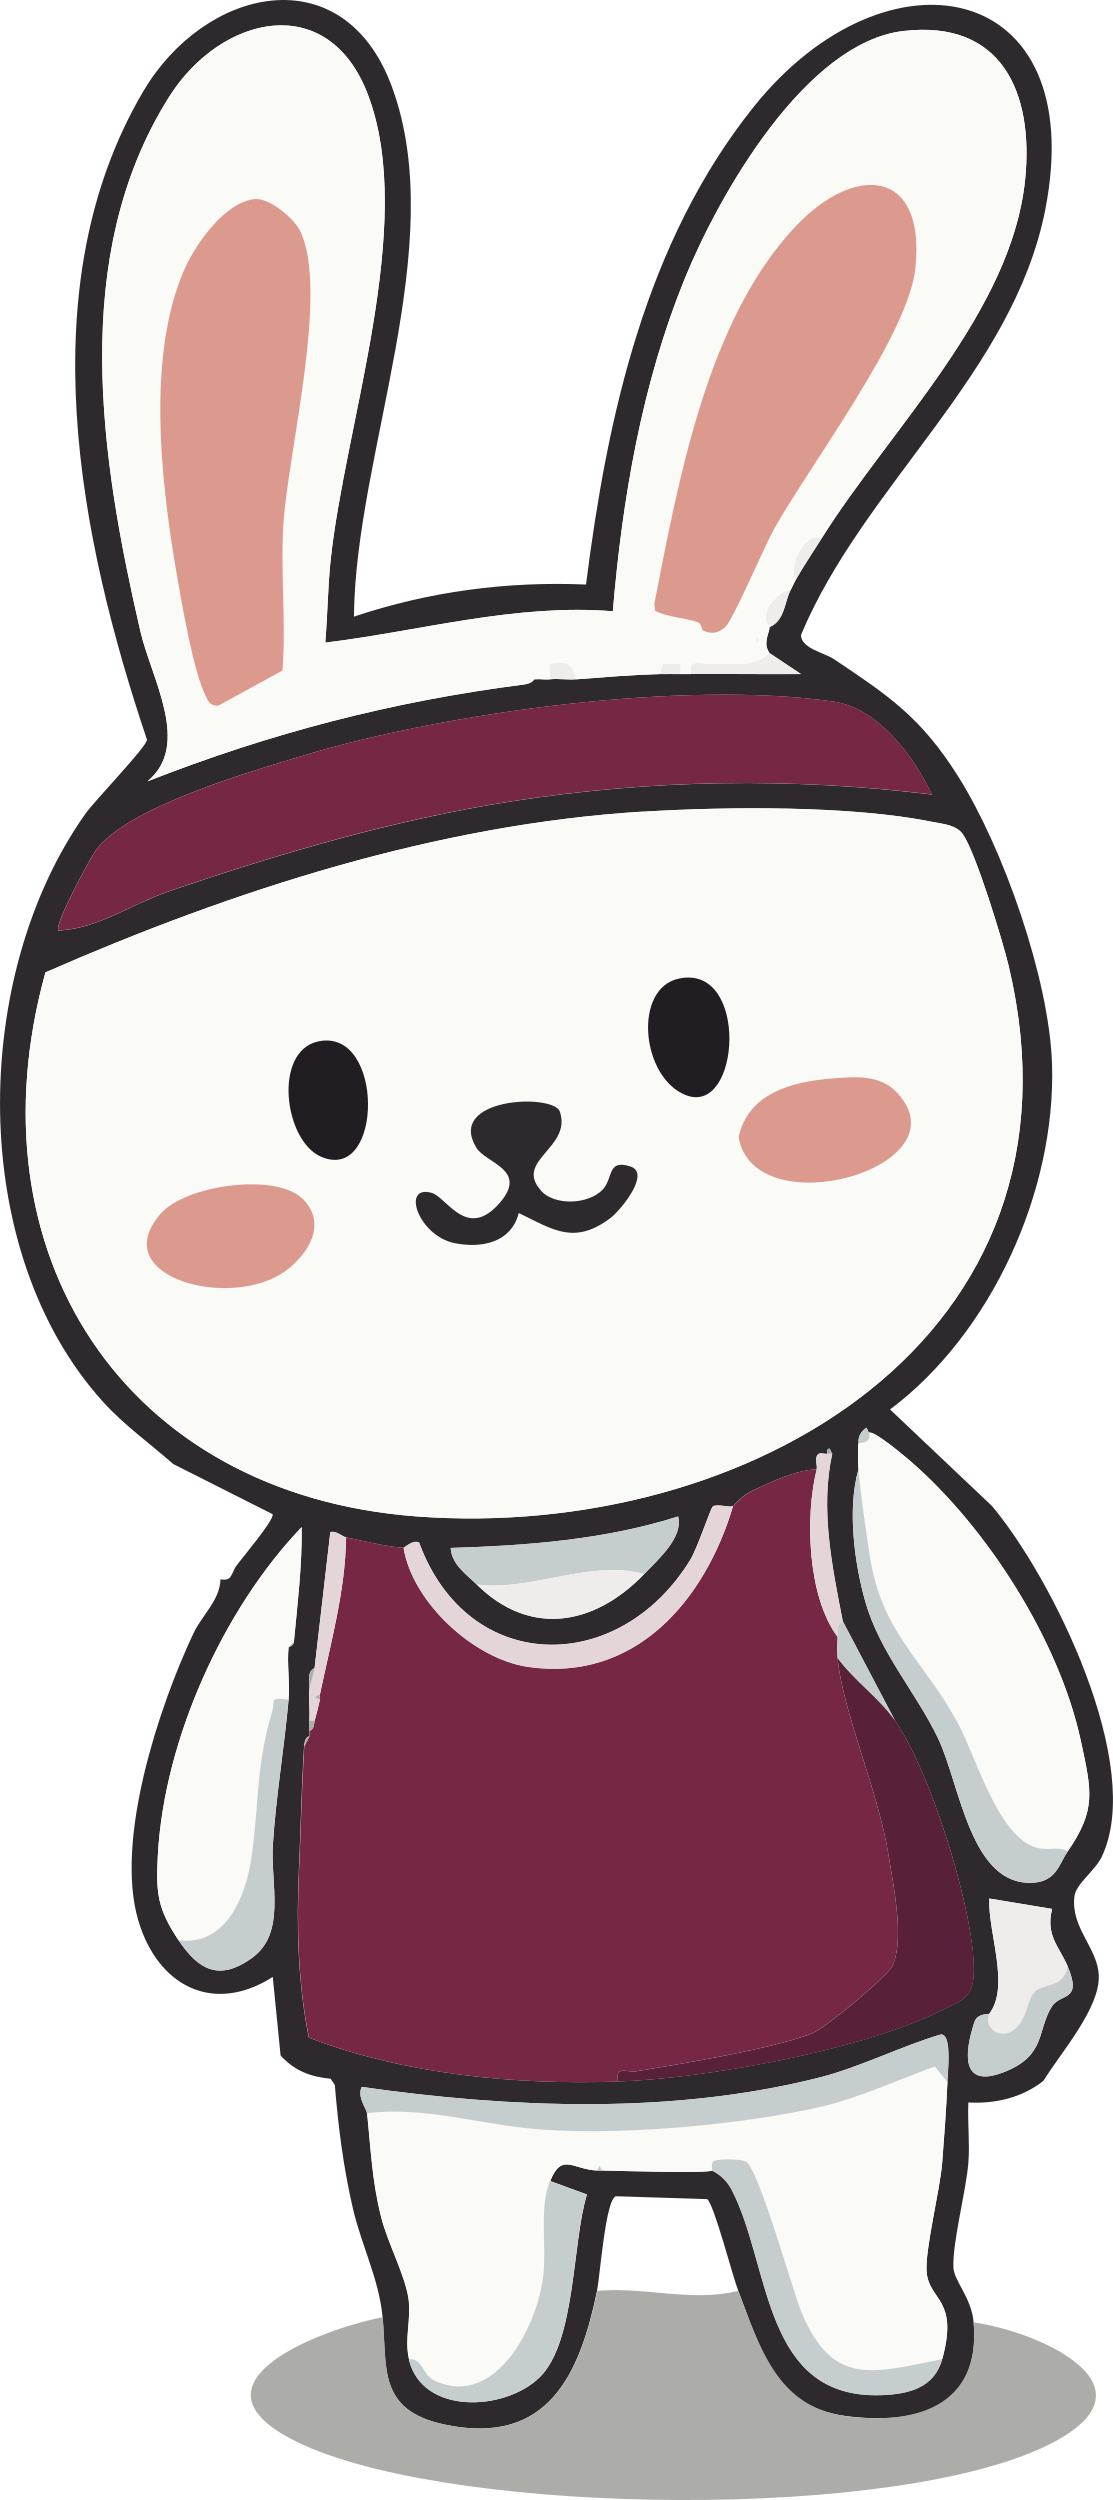
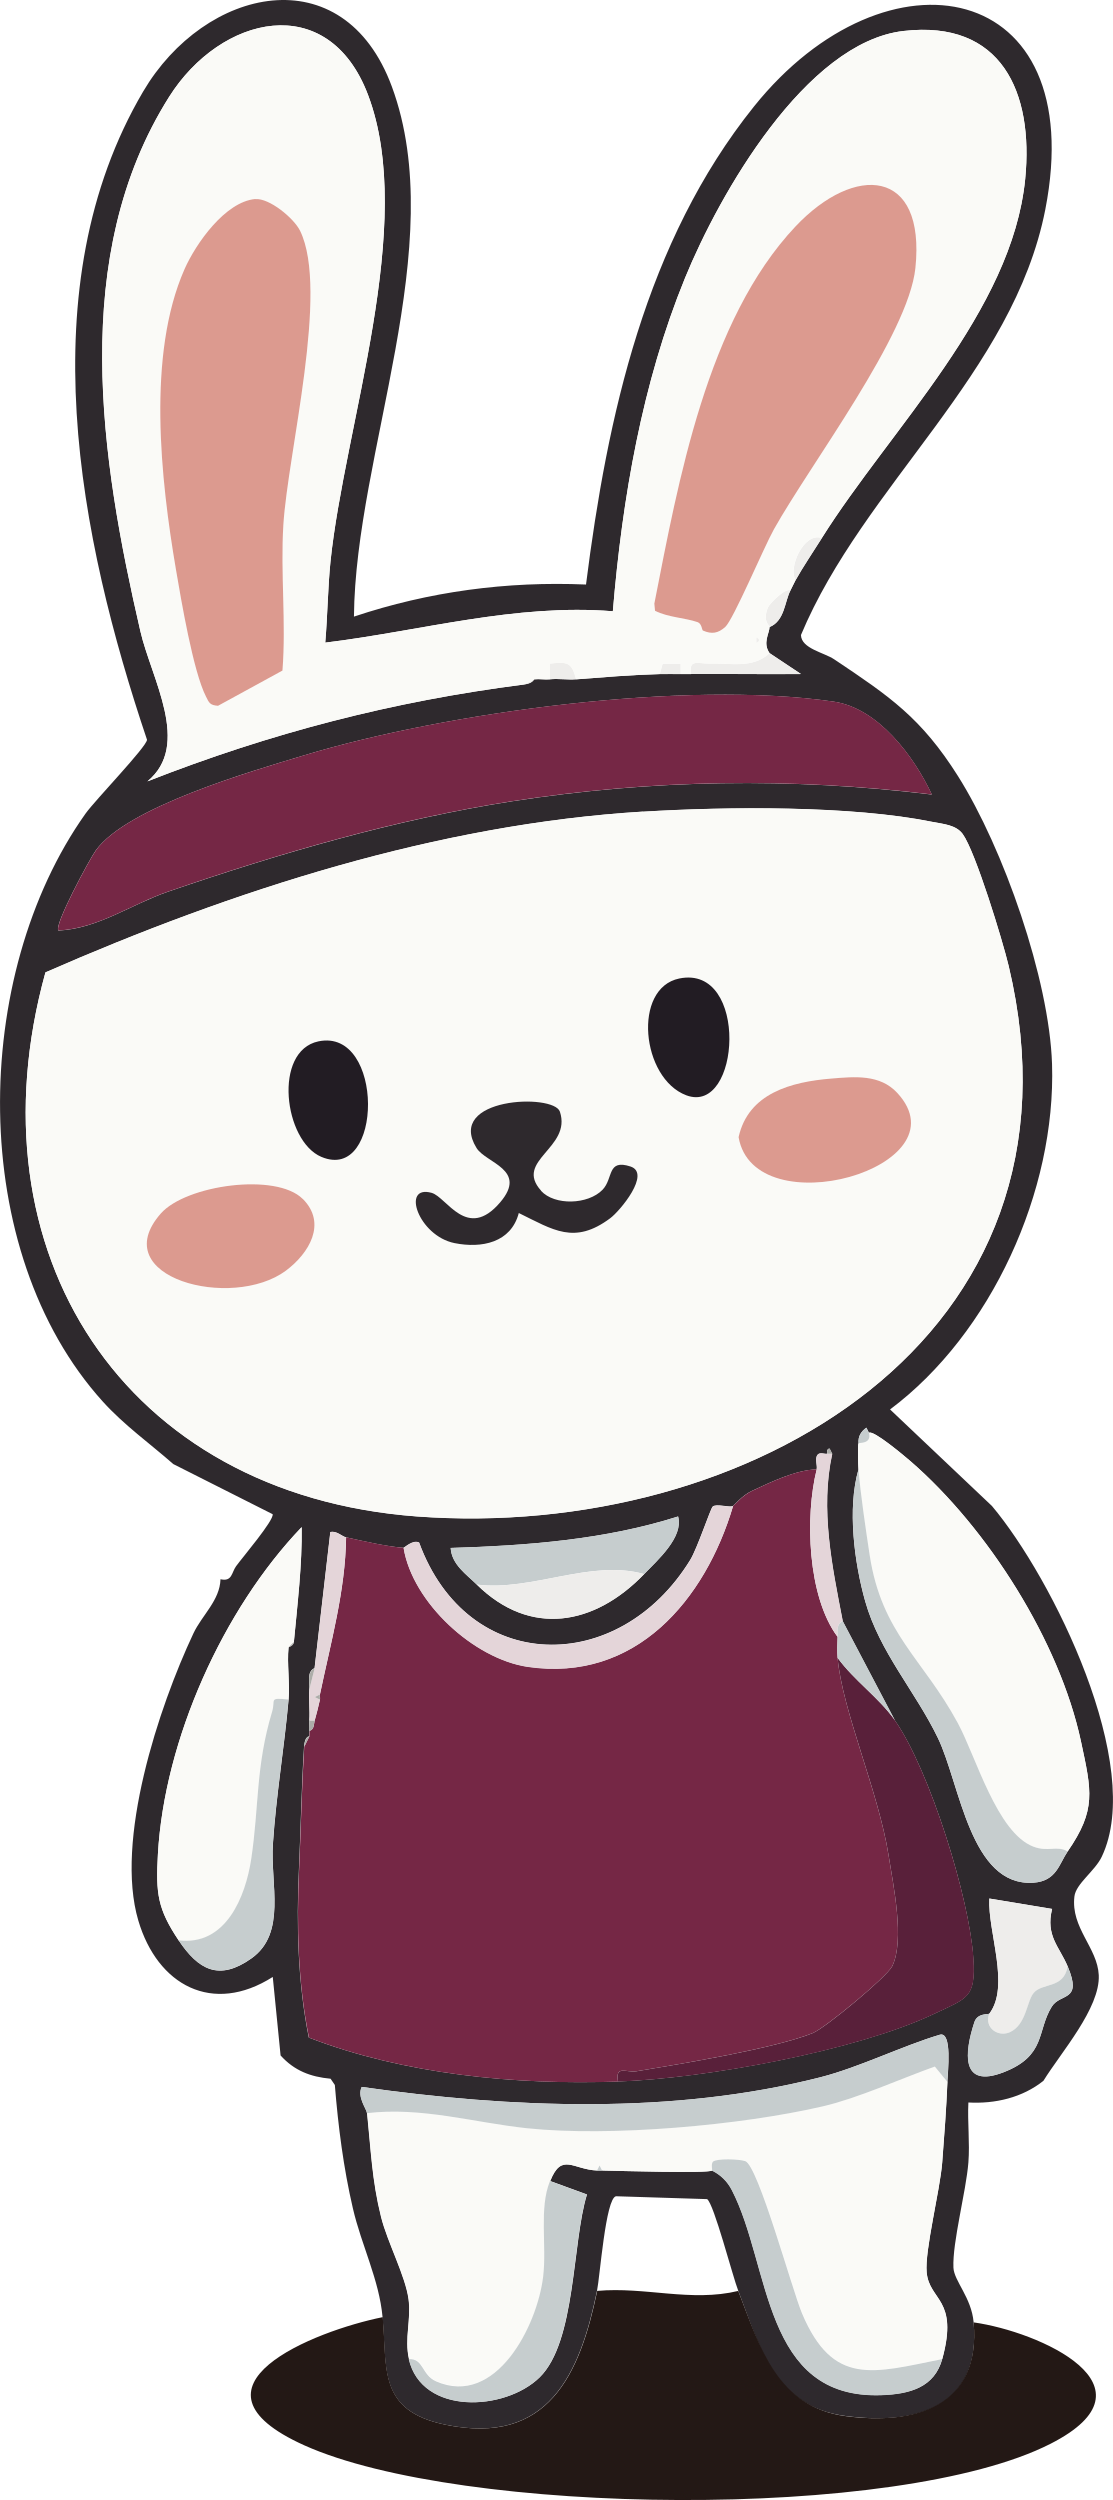
- <svg xmlns="http://www.w3.org/2000/svg" id="_레이어_1" data-name=" 레이어 1" viewBox="0 0 112.41 252.51">
+ <svg xmlns="http://www.w3.org/2000/svg" id="_레이어_1" version="1.1" viewBox="0 0 112.41 252.51">
  <defs>
    <style>
-       .cls-1 {
+       .st0 {
        fill: #acaca8;
      }

-       .cls-2 {
+       .st1 {
        fill: #dc9a8f;
      }

-       .cls-3 {
+       .st2 {
        fill: #2e292d;
      }

-       .cls-4 {
+       .st3 {
        fill: #59203a;
      }

-       .cls-5 {
+       .st4 {
+         fill: #231815;
+       }
+ 
+       .st5 {
        fill: #752745;
      }

-       .cls-6 {
+       .st6 {
        fill: #eeedeb;
      }

-       .cls-7 {
+       .st7 {
        fill: #221c23;
      }

-       .cls-8 {
+       .st8 {
        fill: #fafaf7;
      }

-       .cls-9 {
+       .st9 {
        fill: #e4d5d9;
      }

-       .cls-10 {
+       .st10 {
        fill: #c6cdce;
      }
    </style>
  </defs>
-   <path class="cls-3" d="M17.52,147.89c-2.39-2.1-4.99-3.95-7.14-6.33-13.74-15.21-13.33-43.05-1.75-59.37.98-1.38,6.18-6.75,6.22-7.47-6.86-20.38-11.96-45.78-.4-65.46,6.23-10.6,20.23-13.78,25.13-.51,5.9,16-3.69,37.05-3.83,53.53,7.6-2.54,15.44-3.58,23.44-3.24,2.15-17.01,6.02-34.64,16.97-48.29,13.41-16.71,33.97-12.86,29.42,10.41-3.24,16.53-18.37,27.88-24.68,42.98.03,1.37,2.34,1.77,3.35,2.45,5.63,3.76,8.8,5.92,12.51,11.8,4.59,7.27,9.22,20.5,9.5,29.08.41,12.81-6.13,27.23-16.36,34.89l10.29,9.75c6.13,7.29,15.48,26.24,11.09,35.43-.69,1.45-2.61,2.72-2.76,4.01-.38,3.18,2.33,5.16,2.46,7.95.15,3.33-3.84,7.83-5.59,10.67-2.13,1.7-4.87,2.34-7.58,2.19-.1,2.01.16,4.07,0,6.07-.24,2.98-1.62,8.04-1.51,10.61.06,1.35,1.82,3.02,2.04,5.52.76,8.51-5.62,10.43-12.9,9.47s-8.68-6.95-10.87-12.64c-.58-1.49-2.46-8.81-3.15-9.27l-9.2-.29c-1.05.18-1.63,8.18-1.92,9.56-1.73,8.37-4.92,15.69-15.35,13.51-6.83-1.43-5.85-5.71-6.31-10.86-.34-3.78-2.13-7.24-3-11-.95-4.09-1.48-8.26-1.82-12.45l-.43-.63c-2.03-.19-3.66-.81-5.05-2.35l-.79-7.93c-6.09,3.87-11.65.84-13.58-5.7-2.39-8.08,2.05-21.53,5.57-29.01.87-1.84,2.67-3.33,2.73-5.46,1.19.27,1.11-.67,1.57-1.31.66-.91,3.84-4.64,3.7-5.26l-10.03-5.06h.01ZM52.91,69.14c.93-.12,1-.52,1.06-.53.52-.06,1.07.05,1.58,0,.87-.09,1.77.07,2.64,0,2.91-.22,5.49-.45,8.45-.53.7-.02,1.41.01,2.11,0h1.06c3.69-.04,7.4.03,11.09,0l-3.17-2.11c-.72-1.02-.03-1.97,0-2.64,1.54-.62,1.52-2.61,2.11-3.7.19-.35.34-.72.53-1.06.66-1.2,1.85-2.97,2.64-4.23,6.89-10.98,19.22-22.87,20.54-36.27.86-8.76-2.39-16.08-12.29-14.94s-18.63,16.53-22.07,24.95c-4.34,10.6-6.34,22.26-7.29,33.66-9.87-.79-19.39,1.99-29.05,3.17.24-2.67.26-5.55.53-8.19,1.43-13.8,8.74-34.09,3.79-47.14-4.03-10.64-14.89-8.03-20.08.19-10.15,16.09-6.92,36.62-2.91,53.99,1.1,4.78,5.18,11.49.71,15.16,12.4-4.87,24.78-8.09,38.02-9.78ZM94.11,80.24c-1.81-3.86-5.41-8.71-9.91-9.37-14.98-2.19-39,1.05-53.47,5.42-5.45,1.64-17.9,5.24-21.05,9.6-.64.88-4.28,7.65-3.78,8.1,4-.19,7.35-2.65,11.11-3.94,11.17-3.84,23.05-7.3,34.73-9.12,14.18-2.2,28.1-2.42,42.36-.68h0ZM64.95,81.98c-20.77,1.27-41.45,7.96-60.36,16.24-7.82,28.25,7.87,52.74,37.5,54.95,33.29,2.48,68.76-17.91,59.79-55.6-.61-2.54-3.35-11.54-4.64-13.32-.68-.94-1.96-1.01-3.01-1.22-8.22-1.68-20.82-1.56-29.28-1.04h0ZM86.71,145.78c-.09.16-.04,2.15,0,2.64-1.14,3.93-.42,9.43.68,13.32,1.45,5.14,5.07,9.1,7.34,13.8,2.25,4.67,3.26,15.04,9.65,14.62,2.33-.16,2.59-1.88,3.46-3.16,2.91-4.22,2.42-6.08,1.34-11.12-2.17-10.12-9.42-21.52-17.18-28.26-.58-.5-3.79-3.22-4.23-2.9l-.26-.52c-.55.4-.85.87-.79,1.58h0ZM83.54,146.83c-.23.07-.71-.19-.96.1-.32.38,0,1.1-.1,1.48-2.16.08-4.59,1.28-6.54,2.18-.98.45-1.8,1.47-1.91,1.52-.39.18-1.68-.27-2.05.06-.22.2-1.55,4.22-2.27,5.39-7.23,11.75-22.47,11.63-27.38-1.76-.62-.33-1.49.53-1.58.53-1.49-.08-4.24-.7-5.81-1.06-.42-.1-.95-.69-1.58-.53l-1.59,13.74c-.82.37-.48,1.43-.53,2.11-.08,1.05.07,2.12,0,3.17-.02.35.03.71,0,1.06-.01.18.01.35,0,.53,0,.06-.46-.05-.53,1.06-.25,3.81-.34,8.43-.52,12.43-.26,5.58-.11,11.49,1,16.96,9.58,3.71,20.93,4.81,31.21,4.44,8.78-.31,24.04-3.08,31.97-6.85,3.37-1.6,4.18-1.61,3.94-5.56-.36-6.04-4.43-19.08-7.92-24.05l-5.28-10.04c-1.07-5.52-2.29-11.31-1.06-16.91l-.26-.52c-.34,0-.24.51-.26.52h.01ZM65.06,158.99c1.35-1.4,4-3.74,3.43-5.82-7.37,2.35-15.25,2.95-22.97,3.18.1,1.68,1.62,2.69,2.64,3.7,5.39,5.31,11.88,4.15,16.9-1.06h0ZM18.05,195.99c1.97,2.94,4.05,4.17,7.36,1.81,3.56-2.54,1.88-7.5,2.16-11.58.32-4.84,1.15-9.72,1.58-14.54.15-1.71-.17-3.59,0-5.29,0-.04.49-.13.53-.53.37-3.84.85-7.83.79-11.62-7.95,8.31-13.87,21.49-14.52,33.03-.23,3.99-.02,5.55,2.1,8.72h0ZM99.92,203.39c-.08.1-1.19-.09-1.5.86-1.02,3.09-1.37,6.73,2.94,5.06s3.35-4.16,4.87-6.62c.88-1.42,3.13-.47,1.62-4.06-.85-2.03-2.25-3.09-1.58-5.82l-6.34-1.05c-.17,3.38,2.12,8.84,0,11.63h-.01ZM95.69,210.26c.04-.95.52-5.12-.77-4.74-3.78,1.12-8.15,3.3-12.08,4.3-14.89,3.79-31.2,3.12-46.3.97-.49,1.01.48,2.19.53,2.64.38,3.65.49,6.81,1.41,10.49.65,2.59,2.46,5.96,2.78,8.32.28,2.08-.43,3.96.04,6.03,1.31,5.7,9.71,5.27,13.21,1.85,3.68-3.61,3.27-13.61,4.78-18.47l-3.72-1.36c1.16-2.91,2.3-1.15,4.75-1.06h.53c1.58.03,10.63.31,11.09,0,.88.45,1.53,1.08,1.99,1.97,3.96,7.67,3.06,21.13,15.1,20.71,2.93-.1,5.37-.81,6.15-3.66,1.67-6.09-1.31-5.84-1.58-8.74-.2-2.22,1.35-8.27,1.57-11.08.21-2.65.42-5.54.53-8.19v.02Z" />
-   <path class="cls-1" d="M74.57,231.4c2.2,5.69,3.93,11.72,10.87,12.64s13.65-.96,12.9-9.47c6.59.92,19.13,6.47,7.77,12.26-15.4,7.85-59.6,7.25-75.37.16-13.18-5.93,1.02-11.56,7.92-12.95.46,5.16-.52,9.44,6.31,10.86,10.43,2.18,13.62-5.14,15.35-13.51,4.86-.44,9.47,1.16,14.26,0h-.01Z" />
-   <path class="cls-8" d="M64.95,81.98c8.47-.52,21.06-.64,29.28,1.04,1.05.21,2.33.29,3.01,1.22,1.29,1.78,4.04,10.78,4.64,13.32,8.98,37.69-26.5,58.08-59.79,55.6-29.63-2.21-45.32-26.7-37.5-54.95,18.9-8.28,39.59-14.97,60.36-16.24h0ZM68.62,98.83c-4.74.96-3.84,10.1.7,11.8,5.48,2.06,6.35-13.24-.7-11.8ZM32.17,105.18c-4.61.96-3.5,10.07.29,11.67,6.28,2.65,6.38-13.05-.29-11.67ZM83.96,108.94c-4.03.34-8.37,1.47-9.36,5.92,1.58,9.12,22.96,3.06,16.04-4.46-1.77-1.93-4.35-1.65-6.68-1.46ZM54.64,120.27c-2.76-3.06,3.13-4.3,1.9-7.98-.63-1.88-11.57-1.44-8.42,3.67.95,1.54,5.21,2.18,2.39,5.49-3.35,3.94-5.4-.54-6.93-.96-3.09-.85-1.34,4.34,2.32,5.08,2.73.55,5.71-.04,6.49-3.04,3.49,1.7,5.61,3.23,9.23.53.98-.73,4.16-4.54,2.05-5.23-2.38-.78-1.7,1.2-2.82,2.35-1.47,1.51-4.85,1.62-6.22.1h.01ZM30.58,121.09c-2.68-2.69-11.8-1.42-14.34,1.47-5.66,6.46,7.17,9.84,12.64,5.77,2.33-1.73,4.18-4.77,1.7-7.25h0Z" />
-   <path class="cls-5" d="M82.49,148.42c-1.19,4.74-.94,12.83,2.11,16.91-.03.67-.06,1.45,0,2.11.47,5.35,4.14,13.54,5.15,19.95.48,3.04,1.65,8.56.37,11.2-.51,1.06-6.78,6.25-8.03,6.76-3.84,1.55-13.36,3.12-17.83,3.86-.97.16-2.14-.67-1.84,1.04-10.28.37-21.63-.73-31.21-4.44-1.12-5.47-1.26-11.37-1-16.96.18-4,.28-8.61.52-12.43l.53-1.06c.01-.18-.01-.35,0-.53.51-.2.42-.65.53-1.06.19-.7.38-1.41.53-2.11.04-.17-.04-.36,0-.53,1.09-5.23,2.57-10.46,2.64-15.86,1.57.35,4.32.97,5.81,1.06.9,5.52,7.1,11.22,12.55,12.02,10.86,1.59,17.91-6.74,20.73-16.25.11-.05.94-1.07,1.91-1.52,1.95-.9,4.37-2.1,6.54-2.18v.02Z" />
-   <path class="cls-8" d="M37.06,213.43c5.53-.66,10.86.96,16.17,1.52,8.37.89,21.62-.29,29.89-2.21,3.57-.83,7.79-2.77,11.31-4.02l1.26,1.53c-.11,2.65-.32,5.53-.53,8.19-.23,2.82-1.77,8.87-1.57,11.08.26,2.89,3.24,2.65,1.58,8.74-6.95,1.4-11.01,2.8-14.14-4.61-1.02-2.4-4.44-14.94-5.74-15.39-.61-.21-2.87-.29-3.25.05-.24.21-.05.89-.1.92-.46.31-9.51.03-11.09,0l-.26-.52-.26.52c-2.45-.09-3.59-1.86-4.75,1.06s-.3,6.45-.68,9.63c-.59,4.96-4.78,13.22-10.81,10.58-1.49-.65-1.24-2.33-2.77-2.25-.48-2.08.23-3.95-.04-6.03-.31-2.36-2.13-5.73-2.78-8.32-.92-3.68-1.03-6.83-1.41-10.49l-.03.02Z" />
-   <path class="cls-5" d="M94.11,80.24c-14.27-1.73-28.18-1.52-42.36.68-11.68,1.81-23.56,5.27-34.73,9.12-3.76,1.29-7.11,3.75-11.11,3.94-.5-.45,3.14-7.22,3.78-8.1,3.15-4.36,15.6-7.95,21.05-9.6,14.46-4.37,38.49-7.61,53.47-5.42,4.5.66,8.1,5.51,9.91,9.37h-.01Z" />
-   <path class="cls-8" d="M107.84,187c-1.1-.63-1.97.09-3.46-.48-3.69-1.41-5.8-9.09-7.63-12.47-3.54-6.55-7.69-9.03-8.91-16.98-.41-2.7-.93-6.13-1.13-8.65-.04-.49-.09-2.48,0-2.64.04-.08,1.36.11,1.06-1.06.44-.32,3.65,2.4,4.23,2.9,7.75,6.74,15.01,18.15,17.18,28.26,1.08,5.04,1.57,6.9-1.34,11.12Z" />
-   <path class="cls-8" d="M29.67,165.86l-.53.53c-.17,1.7.15,3.58,0,5.29-2.04-.22-1.27,0-1.65,1.24-1.67,5.52-1.32,9.55-2.1,14.83-.58,3.89-2.59,8.84-7.34,8.25-2.12-3.17-2.33-4.73-2.1-8.72.65-11.55,6.57-24.73,14.52-33.03.05,3.79-.43,7.78-.79,11.62h0Z" />
-   <path class="cls-4" d="M90.41,173.79c3.48,4.97,7.55,18.02,7.92,24.05.24,3.95-.57,3.96-3.94,5.56-7.94,3.78-23.19,6.54-31.97,6.85-.3-1.71.87-.88,1.84-1.04,4.46-.74,13.98-2.3,17.83-3.86,1.25-.5,7.52-5.7,8.03-6.76,1.28-2.64.11-8.16-.37-11.2-1.01-6.42-4.68-14.61-5.15-19.95,1.68,2.32,4.17,4.01,5.81,6.34h0Z" />
-   <path class="cls-10" d="M37.06,213.43c-.05-.45-1.02-1.63-.53-2.64,15.1,2.15,31.41,2.81,46.3-.97,3.93-1,8.31-3.17,12.08-4.3,1.29-.38.81,3.79.77,4.74l-1.26-1.53c-3.51,1.25-7.74,3.19-11.31,4.02-8.27,1.92-21.52,3.1-29.89,2.21-5.31-.56-10.64-2.18-16.17-1.52h0Z" />
-   <path class="cls-10" d="M107.84,187c-.88,1.27-1.13,3-3.46,3.16-6.38.43-7.39-9.95-9.65-14.62-2.27-4.7-5.88-8.66-7.34-13.8-1.1-3.89-1.82-9.39-.68-13.32.21,2.51.72,5.94,1.13,8.65,1.22,7.95,5.37,10.43,8.91,16.98,1.83,3.38,3.94,11.06,7.63,12.47,1.49.57,2.36-.15,3.46.48Z" />
-   <path class="cls-9" d="M74.04,152.12c-2.82,9.51-9.86,17.84-20.73,16.25-5.45-.8-11.65-6.5-12.55-12.02.09,0,.96-.86,1.58-.53,4.91,13.38,20.14,13.51,27.38,1.76.72-1.18,2.05-5.2,2.27-5.39.37-.33,1.65.12,2.05-.06h0Z" />
-   <path class="cls-10" d="M95.16,238.27c-.78,2.85-3.23,3.56-6.15,3.66-12.04.42-11.14-13.04-15.1-20.71-.46-.89-1.11-1.52-1.99-1.97.05-.03-.13-.71.1-.92.38-.33,2.64-.26,3.25-.05,1.31.45,4.73,12.99,5.74,15.39,3.14,7.41,7.19,6.01,14.14,4.61h.01Z" />
-   <path class="cls-10" d="M55.55,220.3l3.72,1.36c-1.51,4.86-1.1,14.86-4.78,18.47-3.49,3.42-11.89,3.85-13.21-1.85,1.53-.08,1.28,1.6,2.77,2.25,6.04,2.64,10.22-5.62,10.81-10.58.38-3.18-.43-6.86.68-9.63v-.02Z" />
-   <path class="cls-10" d="M29.14,171.67c-.43,4.82-1.26,9.7-1.58,14.54-.27,4.08,1.41,9.04-2.16,11.58-3.31,2.35-5.39,1.13-7.36-1.81,4.75.59,6.76-4.36,7.34-8.25.79-5.28.44-9.31,2.1-14.83.38-1.24-.39-1.45,1.65-1.24h.01Z" />
-   <path class="cls-10" d="M48.16,160.05c-1.02-1.01-2.54-2.01-2.64-3.7,7.71-.24,15.6-.84,22.97-3.18.58,2.08-2.08,4.42-3.43,5.82-5.4-1.53-11.31,1.76-16.9,1.06h0Z" />
-   <path class="cls-6" d="M99.92,203.39c2.12-2.79-.16-8.25,0-11.63l6.34,1.05c-.67,2.73.73,3.79,1.58,5.82-.38,2.26-2.54,1.61-3.42,2.66-.7.84-.72,3.21-2.41,3.97-1.16.52-2.61-.41-2.09-1.87h0Z" />
-   <path class="cls-6" d="M65.06,158.99c-5.02,5.21-11.52,6.37-16.9,1.06,5.6.7,11.5-2.59,16.9-1.06Z" />
-   <path class="cls-10" d="M107.84,198.63c1.51,3.59-.74,2.64-1.62,4.06-1.51,2.46-.52,4.94-4.87,6.62s-3.95-1.97-2.94-5.06c.31-.95,1.42-.76,1.5-.86-.52,1.47.94,2.39,2.09,1.87,1.68-.76,1.7-3.14,2.41-3.97.88-1.05,3.04-.4,3.42-2.66h.01Z" />
-   <path class="cls-9" d="M83.54,146.83h.53c-1.23,5.61-.01,11.4,1.06,16.91-.69.25-.5,1.01-.53,1.59-3.05-4.08-3.3-12.17-2.11-16.91.1-.38-.22-1.1.1-1.48.25-.3.72-.04.96-.1h0Z" />
-   <path class="cls-9" d="M34.95,155.29c-.07,5.39-1.55,10.62-2.64,15.86l-.52.26.52.26c-.15.71-.34,1.42-.53,2.11h-.53c.07-1.05-.08-2.13,0-3.17l.53-2.11,1.59-13.74c.63-.16,1.16.43,1.58.53h0Z" />
-   <path class="cls-10" d="M90.41,173.79c-1.64-2.34-4.13-4.03-5.81-6.34-.06-.66-.03-1.44,0-2.11.03-.58-.16-1.33.53-1.59l5.28,10.04Z" />
-   <path class="cls-6" d="M77.73,65.97l3.17,2.11c-3.69.04-7.4-.03-11.09,0-.3-1.59.81-1.03,1.82-1.06,2.13-.07,4.41.55,6.1-1.06h0Z" />
-   <path class="cls-6" d="M83.02,54.34c-.79,1.26-1.98,3.03-2.64,4.23-.82-1.03.74-4.87,2.64-4.23Z" />
-   <path class="cls-6" d="M79.85,59.63c-.59,1.09-.58,3.08-2.11,3.7,0-.2-.75-.52-.18-1.96.15-.38,1.72-2,2.29-1.74Z" />
-   <path class="cls-6" d="M55.55,68.61v-1.59c1.79-.21,2.2-.12,2.64,1.59-.87.07-1.78-.09-2.64,0Z" />
-   <path class="cls-6" d="M66.64,68.09l.29-1.06h1.82v1.06c-.7.01-1.41-.02-2.11,0Z" />
-   <path class="cls-10" d="M87.77,144.72c.3,1.16-1.01.98-1.06,1.06-.05-.7.24-1.17.79-1.58l.26.52h0Z" />
-   <path class="cls-1" d="M31.25,170.62c.05-.69-.29-1.74.53-2.11l-.53,2.11Z" />
-   <path class="cls-6" d="M53.97,68.61c-.06,0-.13.41-1.06.53l1.06-.53Z" />
-   <path class="cls-1" d="M30.73,176.43c.07-1.11.52-1,.53-1.06l-.53,1.06Z" />
-   <path class="cls-1" d="M31.25,174.85c.03-.35-.02-.71,0-1.06h.53c-.11.41-.02.86-.53,1.06Z" />
-   <path class="cls-1" d="M29.14,166.39l.53-.53c-.04.4-.52.49-.53.53Z" />
-   <path class="cls-10" d="M60.83,219.24h-.53l.26-.52.26.52h.01Z" />
-   <path class="cls-8" d="M52.91,69.14c-13.24,1.69-25.62,4.91-38.02,9.78,4.47-3.67.39-10.38-.71-15.16-4.02-17.37-7.25-37.9,2.91-53.99,5.19-8.22,16.04-10.84,20.08-.19,4.94,13.05-2.36,33.34-3.79,47.14-.27,2.64-.3,5.52-.53,8.19,9.66-1.18,19.19-3.96,29.05-3.17.96-11.4,2.96-23.06,7.29-33.66,3.44-8.42,12.17-23.8,22.07-24.95s13.15,6.18,12.29,14.94c-1.31,13.4-13.64,25.29-20.54,36.27-1.9-.64-3.46,3.2-2.64,4.23-.18.33-.34.71-.53,1.06-.56-.27-2.14,1.36-2.29,1.74-.57,1.45.18,1.76.18,1.96-.03.67-.72,1.62,0,2.64-1.69,1.6-3.97.98-6.1,1.06-1.02.03-2.12-.53-1.82,1.06h-1.06v-1.06h-1.82l-.29,1.06c-2.96.08-5.54.31-8.45.53-.44-1.71-.86-1.79-2.64-1.59v1.59c-.52.05-1.07-.06-1.59,0l-1.06.53h0ZM71,63.69c.89.39,1.53.28,2.25-.36.83-.75,3.92-8.09,4.92-9.87,3.73-6.66,13.59-19.6,14.29-26.39,1.05-10.1-6.13-10.54-12.11-4.2-8.94,9.48-11.83,25.73-14.26,38.1l.07.72c1.3.67,3.04.71,4.3,1.15.43.15.43.8.54.85ZM25.79,20.11c-3.04.27-6.02,4.5-7.15,7.08-3.81,8.64-2.42,21.22-.87,30.34.53,3.09,1.74,10.28,3.03,12.83.33.64.4.89,1.22.94l6.51-3.56c.37-4.88-.21-9.83.09-14.71.45-7.3,4.65-23.66,1.69-29.71-.63-1.28-3.1-3.33-4.52-3.2h0ZM76.41,64.39v.53c.34-.18.34-.35,0-.53Z" />
-   <path class="cls-1" d="M84.07,146.83h-.53s-.07-.51.26-.52l.26.52h0Z" />
-   <path class="cls-2" d="M83.96,108.94c2.33-.19,4.91-.47,6.68,1.46,6.92,7.53-14.46,13.58-16.04,4.46.98-4.45,5.33-5.59,9.36-5.92Z" />
-   <path class="cls-2" d="M30.58,121.09c2.48,2.48.63,5.51-1.7,7.25-5.47,4.06-18.3.68-12.64-5.77,2.54-2.89,11.66-4.16,14.34-1.47h0Z" />
-   <path class="cls-3" d="M54.64,120.27c1.37,1.52,4.76,1.41,6.22-.1,1.11-1.15.43-3.13,2.82-2.35,2.11.69-1.06,4.5-2.05,5.23-3.62,2.7-5.75,1.17-9.23-.53-.78,3-3.76,3.59-6.49,3.04-3.66-.74-5.41-5.93-2.32-5.08,1.53.42,3.58,4.9,6.93.96,2.82-3.31-1.44-3.95-2.39-5.49-3.15-5.11,7.79-5.54,8.42-3.67,1.23,3.68-4.66,4.92-1.9,7.98h0Z" />
-   <path class="cls-7" d="M68.62,98.83c7.05-1.43,6.19,13.86.7,11.8-4.55-1.71-5.45-10.84-.7-11.8Z" />
-   <path class="cls-7" d="M32.17,105.18c6.67-1.38,6.57,14.32.29,11.67-3.79-1.6-4.9-10.71-.29-11.67Z" />
-   <path class="cls-1" d="M32.31,171.67l-.52-.26.52-.26c-.04.17.04.36,0,.53h0Z" />
-   <path class="cls-2" d="M25.79,20.11c1.41-.12,3.89,1.92,4.52,3.2,2.96,6.05-1.24,22.41-1.69,29.71-.3,4.88.29,9.83-.09,14.71l-6.51,3.56c-.82-.06-.9-.3-1.22-.94-1.29-2.54-2.5-9.73-3.03-12.83-1.55-9.12-2.94-21.7.87-30.34,1.14-2.58,4.11-6.81,7.15-7.08h0Z" />
-   <path class="cls-2" d="M71,63.69c-.11-.05-.11-.7-.54-.85-1.26-.44-3-.48-4.3-1.15l-.07-.72c2.43-12.37,5.32-28.62,14.26-38.1,5.98-6.34,13.16-5.91,12.11,4.2-.71,6.79-10.56,19.73-14.29,26.39-1,1.78-4.09,9.12-4.92,9.87-.72.64-1.36.75-2.25.36Z" />
-   <path class="cls-6" d="M76.41,64.39c.34.18.34.35,0,.53v-.53Z" />
+   <path class="st2" d="M17.52,147.89c-2.39-2.1-4.99-3.95-7.14-6.33-13.74-15.21-13.33-43.05-1.75-59.37.98-1.38,6.18-6.75,6.22-7.47-6.86-20.38-11.96-45.78-.4-65.46,6.23-10.6,20.23-13.78,25.13-.51,5.9,16-3.69,37.05-3.83,53.53,7.6-2.54,15.44-3.58,23.44-3.24,2.15-17.01,6.02-34.64,16.97-48.29,13.41-16.71,33.97-12.86,29.42,10.41-3.24,16.53-18.37,27.88-24.68,42.98.03,1.37,2.34,1.77,3.35,2.45,5.63,3.76,8.8,5.92,12.51,11.8,4.59,7.27,9.22,20.5,9.5,29.08.41,12.81-6.13,27.23-16.36,34.89l10.29,9.75c6.13,7.29,15.48,26.24,11.09,35.43-.69,1.45-2.61,2.72-2.76,4.01-.38,3.18,2.33,5.16,2.46,7.95.15,3.33-3.84,7.83-5.59,10.67-2.13,1.7-4.87,2.34-7.58,2.19-.1,2.01.16,4.07,0,6.07-.24,2.98-1.62,8.04-1.51,10.61.06,1.35,1.82,3.02,2.04,5.52.76,8.51-5.62,10.43-12.9,9.47s-8.68-6.95-10.87-12.64c-.58-1.49-2.46-8.81-3.15-9.27l-9.2-.29c-1.05.18-1.63,8.18-1.92,9.56-1.73,8.37-4.92,15.69-15.35,13.51-6.83-1.43-5.85-5.71-6.31-10.86-.34-3.78-2.13-7.24-3-11-.95-4.09-1.48-8.26-1.82-12.45l-.43-.63c-2.03-.19-3.66-.81-5.05-2.35l-.79-7.93c-6.09,3.87-11.65.84-13.58-5.7-2.39-8.08,2.05-21.53,5.57-29.01.87-1.84,2.67-3.33,2.73-5.46,1.19.27,1.11-.67,1.57-1.31.66-.91,3.84-4.64,3.7-5.26l-10.03-5.06h.01ZM52.91,69.14c.93-.12,1-.52,1.06-.53.52-.06,1.07.05,1.58,0,.87-.09,1.77.07,2.64,0,2.91-.22,5.49-.45,8.45-.53.7-.02,1.41.01,2.11,0h1.06c3.69-.04,7.4.03,11.09,0l-3.17-2.11c-.72-1.02-.03-1.97,0-2.64,1.54-.62,1.52-2.61,2.11-3.7.19-.35.34-.72.53-1.06.66-1.2,1.85-2.97,2.64-4.23,6.89-10.98,19.22-22.87,20.54-36.27.86-8.76-2.39-16.08-12.29-14.94s-18.63,16.53-22.07,24.95c-4.34,10.6-6.34,22.26-7.29,33.66-9.87-.79-19.39,1.99-29.05,3.17.24-2.67.26-5.55.53-8.19,1.43-13.8,8.74-34.09,3.79-47.14-4.03-10.64-14.89-8.03-20.08.19-10.15,16.09-6.92,36.62-2.91,53.99,1.1,4.78,5.18,11.49.71,15.16,12.4-4.87,24.78-8.09,38.02-9.78ZM94.11,80.24c-1.81-3.86-5.41-8.71-9.91-9.37-14.98-2.19-39,1.05-53.47,5.42-5.45,1.64-17.9,5.24-21.05,9.6-.64.88-4.28,7.65-3.78,8.1,4-.19,7.35-2.65,11.11-3.94,11.17-3.84,23.05-7.3,34.73-9.12,14.18-2.2,28.1-2.42,42.36-.68h.01ZM64.95,81.98c-20.77,1.27-41.45,7.96-60.36,16.24-7.82,28.25,7.87,52.74,37.5,54.95,33.29,2.48,68.76-17.91,59.79-55.6-.61-2.54-3.35-11.54-4.64-13.32-.68-.94-1.96-1.01-3.01-1.22-8.22-1.68-20.82-1.56-29.28-1.04h0ZM86.71,145.78c-.09.16-.04,2.15,0,2.64-1.14,3.93-.42,9.43.68,13.32,1.45,5.14,5.07,9.1,7.34,13.8,2.25,4.67,3.26,15.04,9.65,14.62,2.33-.16,2.59-1.88,3.46-3.16,2.91-4.22,2.42-6.08,1.34-11.12-2.17-10.12-9.42-21.52-17.18-28.26-.58-.5-3.79-3.22-4.23-2.9l-.26-.52c-.55.4-.85.87-.79,1.58h0ZM83.54,146.83c-.23.07-.71-.19-.96.1-.32.38,0,1.1-.1,1.48-2.16.08-4.59,1.28-6.54,2.18-.98.45-1.8,1.47-1.91,1.52-.39.18-1.68-.27-2.05.06-.22.2-1.55,4.22-2.27,5.39-7.23,11.75-22.47,11.63-27.38-1.76-.62-.33-1.49.53-1.58.53-1.49-.08-4.24-.7-5.81-1.06-.42-.1-.95-.69-1.58-.53l-1.59,13.74c-.82.37-.48,1.43-.53,2.11-.08,1.05.07,2.12,0,3.17-.02.35.03.71,0,1.06-.01.18.01.35,0,.53,0,.06-.46-.05-.53,1.06-.25,3.81-.34,8.43-.52,12.43-.26,5.58-.11,11.49,1,16.96,9.58,3.71,20.93,4.81,31.21,4.44,8.78-.31,24.04-3.08,31.97-6.85,3.37-1.6,4.18-1.61,3.94-5.56-.36-6.04-4.43-19.08-7.92-24.05l-5.28-10.04c-1.07-5.52-2.29-11.31-1.06-16.91l-.26-.52c-.34,0-.24.51-.26.52h.01ZM65.06,158.99c1.35-1.4,4-3.74,3.43-5.82-7.37,2.35-15.25,2.95-22.97,3.18.1,1.68,1.62,2.69,2.64,3.7,5.39,5.31,11.88,4.15,16.9-1.06h0ZM18.05,195.99c1.97,2.94,4.05,4.17,7.36,1.81,3.56-2.54,1.88-7.5,2.16-11.58.32-4.84,1.15-9.72,1.58-14.54.15-1.71-.17-3.59,0-5.29,0-.04.49-.13.53-.53.37-3.84.85-7.83.79-11.62-7.95,8.31-13.87,21.49-14.52,33.03-.23,3.99-.02,5.55,2.1,8.72h0ZM99.92,203.39c-.08.1-1.19-.09-1.5.86-1.02,3.09-1.37,6.73,2.94,5.06s3.35-4.16,4.87-6.62c.88-1.42,3.13-.47,1.62-4.06-.85-2.03-2.25-3.09-1.58-5.82l-6.34-1.05c-.17,3.38,2.12,8.84,0,11.63h-.01ZM95.69,210.26c.04-.95.52-5.12-.77-4.74-3.78,1.12-8.15,3.3-12.08,4.3-14.89,3.79-31.2,3.12-46.3.97-.49,1.01.48,2.19.53,2.64.38,3.65.49,6.81,1.41,10.49.65,2.59,2.46,5.96,2.78,8.32.28,2.08-.43,3.96.04,6.03,1.31,5.7,9.71,5.27,13.21,1.85,3.68-3.61,3.27-13.61,4.78-18.47l-3.72-1.36c1.16-2.91,2.3-1.15,4.75-1.06h.53c1.58.03,10.63.31,11.09,0,.88.45,1.53,1.08,1.99,1.97,3.96,7.67,3.06,21.13,15.1,20.71,2.93-.1,5.37-.81,6.15-3.66,1.67-6.09-1.31-5.84-1.58-8.74-.2-2.22,1.35-8.27,1.57-11.08.21-2.65.42-5.54.53-8.19v.02h0Z" />
+   <path class="st4" d="M74.57,231.4c2.2,5.69,3.93,11.72,10.87,12.64s13.65-.96,12.9-9.47c6.59.92,19.13,6.47,7.77,12.26-15.4,7.85-59.6,7.25-75.37.16-13.18-5.93,1.02-11.56,7.92-12.95.46,5.16-.52,9.44,6.31,10.86,10.43,2.18,13.62-5.14,15.35-13.51,4.86-.44,9.47,1.16,14.26,0h-.01Z" />
+   <path class="st8" d="M64.95,81.98c8.47-.52,21.06-.64,29.28,1.04,1.05.21,2.33.29,3.01,1.22,1.29,1.78,4.04,10.78,4.64,13.32,8.98,37.69-26.5,58.08-59.79,55.6-29.63-2.21-45.32-26.7-37.5-54.95,18.9-8.28,39.59-14.97,60.36-16.24h0ZM68.62,98.83c-4.74.96-3.84,10.1.7,11.8,5.48,2.06,6.35-13.24-.7-11.8ZM32.17,105.18c-4.61.96-3.5,10.07.29,11.67,6.28,2.65,6.38-13.05-.29-11.67ZM83.96,108.94c-4.03.34-8.37,1.47-9.36,5.92,1.58,9.12,22.96,3.06,16.04-4.46-1.77-1.93-4.35-1.65-6.68-1.46ZM54.64,120.27c-2.76-3.06,3.13-4.3,1.9-7.98-.63-1.88-11.57-1.44-8.42,3.67.95,1.54,5.21,2.18,2.39,5.49-3.35,3.94-5.4-.54-6.93-.96-3.09-.85-1.34,4.34,2.32,5.08,2.73.55,5.71-.04,6.49-3.04,3.49,1.7,5.61,3.23,9.23.53.98-.73,4.16-4.54,2.05-5.23-2.38-.78-1.7,1.2-2.82,2.35-1.47,1.51-4.85,1.62-6.22.1h.01ZM30.58,121.09c-2.68-2.69-11.8-1.42-14.34,1.47-5.66,6.46,7.17,9.84,12.64,5.77,2.33-1.73,4.18-4.77,1.7-7.25h0Z" />
+   <path class="st5" d="M82.49,148.42c-1.19,4.74-.94,12.83,2.11,16.91-.03.67-.06,1.45,0,2.11.47,5.35,4.14,13.54,5.15,19.95.48,3.04,1.65,8.56.37,11.2-.51,1.06-6.78,6.25-8.03,6.76-3.84,1.55-13.36,3.12-17.83,3.86-.97.16-2.14-.67-1.84,1.04-10.28.37-21.63-.73-31.21-4.44-1.12-5.47-1.26-11.37-1-16.96.18-4,.28-8.61.52-12.43l.53-1.06c.01-.18-.01-.35,0-.53.51-.2.42-.65.53-1.06.19-.7.38-1.41.53-2.11.04-.17-.04-.36,0-.53,1.09-5.23,2.57-10.46,2.64-15.86,1.57.35,4.32.97,5.81,1.06.9,5.52,7.1,11.22,12.55,12.02,10.86,1.59,17.91-6.74,20.73-16.25.11-.05.94-1.07,1.91-1.52,1.95-.9,4.37-2.1,6.54-2.18v.02h-.01Z" />
+   <path class="st8" d="M37.06,213.43c5.53-.66,10.86.96,16.17,1.52,8.37.89,21.62-.29,29.89-2.21,3.57-.83,7.79-2.77,11.31-4.02l1.26,1.53c-.11,2.65-.32,5.53-.53,8.19-.23,2.82-1.77,8.87-1.57,11.08.26,2.89,3.24,2.65,1.58,8.74-6.95,1.4-11.01,2.8-14.14-4.61-1.02-2.4-4.44-14.94-5.74-15.39-.61-.21-2.87-.29-3.25.05-.24.21-.05.89-.1.92-.46.31-9.51.03-11.09,0l-.26-.52-.26.52c-2.45-.09-3.59-1.86-4.75,1.06s-.3,6.45-.68,9.63c-.59,4.96-4.78,13.22-10.81,10.58-1.49-.65-1.24-2.33-2.77-2.25-.48-2.08.23-3.95-.04-6.03-.31-2.36-2.13-5.73-2.78-8.32-.92-3.68-1.03-6.83-1.41-10.49l-.03.02h0Z" />
+   <path class="st5" d="M94.11,80.24c-14.27-1.73-28.18-1.52-42.36.68-11.68,1.81-23.56,5.27-34.73,9.12-3.76,1.29-7.11,3.75-11.11,3.94-.5-.45,3.14-7.22,3.78-8.1,3.15-4.36,15.6-7.95,21.05-9.6,14.46-4.37,38.49-7.61,53.47-5.42,4.5.66,8.1,5.51,9.91,9.37h-.01,0Z" />
+   <path class="st8" d="M107.84,187c-1.1-.63-1.97.09-3.46-.48-3.69-1.41-5.8-9.09-7.63-12.47-3.54-6.55-7.69-9.03-8.91-16.98-.41-2.7-.93-6.13-1.13-8.65-.04-.49-.09-2.48,0-2.64.04-.08,1.36.11,1.06-1.06.44-.32,3.65,2.4,4.23,2.9,7.75,6.74,15.01,18.15,17.18,28.26,1.08,5.04,1.57,6.9-1.34,11.12Z" />
+   <path class="st8" d="M29.67,165.86l-.53.53c-.17,1.7.15,3.58,0,5.29-2.04-.22-1.27,0-1.65,1.24-1.67,5.52-1.32,9.55-2.1,14.83-.58,3.89-2.59,8.84-7.34,8.25-2.12-3.17-2.33-4.73-2.1-8.72.65-11.55,6.57-24.73,14.52-33.03.05,3.79-.43,7.78-.79,11.62h0Z" />
+   <path class="st3" d="M90.41,173.79c3.48,4.97,7.55,18.02,7.92,24.05.24,3.95-.57,3.96-3.94,5.56-7.94,3.78-23.19,6.54-31.97,6.85-.3-1.71.87-.88,1.84-1.04,4.46-.74,13.98-2.3,17.83-3.86,1.25-.5,7.52-5.7,8.03-6.76,1.28-2.64.11-8.16-.37-11.2-1.01-6.42-4.68-14.61-5.15-19.95,1.68,2.32,4.17,4.01,5.81,6.34h0Z" />
+   <path class="st10" d="M37.06,213.43c-.05-.45-1.02-1.63-.53-2.64,15.1,2.15,31.41,2.81,46.3-.97,3.93-1,8.31-3.17,12.08-4.3,1.29-.38.81,3.79.77,4.74l-1.26-1.53c-3.51,1.25-7.74,3.19-11.31,4.02-8.27,1.92-21.52,3.1-29.89,2.21-5.31-.56-10.64-2.18-16.17-1.52h0Z" />
+   <path class="st10" d="M107.84,187c-.88,1.27-1.13,3-3.46,3.16-6.38.43-7.39-9.95-9.65-14.62-2.27-4.7-5.88-8.66-7.34-13.8-1.1-3.89-1.82-9.39-.68-13.32.21,2.51.72,5.94,1.13,8.65,1.22,7.95,5.37,10.43,8.91,16.98,1.83,3.38,3.94,11.06,7.63,12.47,1.49.57,2.36-.15,3.46.48Z" />
+   <path class="st9" d="M74.04,152.12c-2.82,9.51-9.86,17.84-20.73,16.25-5.45-.8-11.65-6.5-12.55-12.02.09,0,.96-.86,1.58-.53,4.91,13.38,20.14,13.51,27.38,1.76.72-1.18,2.05-5.2,2.27-5.39.37-.33,1.65.12,2.05-.06h0Z" />
+   <path class="st10" d="M95.16,238.27c-.78,2.85-3.23,3.56-6.15,3.66-12.04.42-11.14-13.04-15.1-20.71-.46-.89-1.11-1.52-1.99-1.97.05-.03-.13-.71.1-.92.38-.33,2.64-.26,3.25-.05,1.31.45,4.73,12.99,5.74,15.39,3.14,7.41,7.19,6.01,14.14,4.61h.01Z" />
+   <path class="st10" d="M55.55,220.3l3.72,1.36c-1.51,4.86-1.1,14.86-4.78,18.47-3.49,3.42-11.89,3.85-13.21-1.85,1.53-.08,1.28,1.6,2.77,2.25,6.04,2.64,10.22-5.62,10.81-10.58.38-3.18-.43-6.86.68-9.63v-.02h0Z" />
+   <path class="st10" d="M29.14,171.67c-.43,4.82-1.26,9.7-1.58,14.54-.27,4.08,1.41,9.04-2.16,11.58-3.31,2.35-5.39,1.13-7.36-1.81,4.75.59,6.76-4.36,7.34-8.25.79-5.28.44-9.31,2.1-14.83.38-1.24-.39-1.45,1.65-1.24h.01Z" />
+   <path class="st10" d="M48.16,160.05c-1.02-1.01-2.54-2.01-2.64-3.7,7.71-.24,15.6-.84,22.97-3.18.58,2.08-2.08,4.42-3.43,5.82-5.4-1.53-11.31,1.76-16.9,1.06h0Z" />
+   <path class="st6" d="M99.92,203.39c2.12-2.79-.16-8.25,0-11.63l6.34,1.05c-.67,2.73.73,3.79,1.58,5.82-.38,2.26-2.54,1.61-3.42,2.66-.7.84-.72,3.21-2.41,3.97-1.16.52-2.61-.41-2.09-1.87h0Z" />
+   <path class="st6" d="M65.06,158.99c-5.02,5.21-11.52,6.37-16.9,1.06,5.6.7,11.5-2.59,16.9-1.06Z" />
+   <path class="st10" d="M107.84,198.63c1.51,3.59-.74,2.64-1.62,4.06-1.51,2.46-.52,4.94-4.87,6.62s-3.95-1.97-2.94-5.06c.31-.95,1.42-.76,1.5-.86-.52,1.47.94,2.39,2.09,1.87,1.68-.76,1.7-3.14,2.41-3.97.88-1.05,3.04-.4,3.42-2.66h.01Z" />
+   <path class="st9" d="M83.54,146.83h.53c-1.23,5.61-.01,11.4,1.06,16.91-.69.25-.5,1.01-.53,1.59-3.05-4.08-3.3-12.17-2.11-16.91.1-.38-.22-1.1.1-1.48.25-.3.72-.04.96-.1h0Z" />
+   <path class="st9" d="M34.95,155.29c-.07,5.39-1.55,10.62-2.64,15.86l-.52.26.52.26c-.15.71-.34,1.42-.53,2.11h-.53c.07-1.05-.08-2.13,0-3.17l.53-2.11,1.59-13.74c.63-.16,1.16.43,1.58.53h0Z" />
+   <path class="st10" d="M90.41,173.79c-1.64-2.34-4.13-4.03-5.81-6.34-.06-.66-.03-1.44,0-2.11.03-.58-.16-1.33.53-1.59l5.28,10.04Z" />
+   <path class="st6" d="M77.73,65.97l3.17,2.11c-3.69.04-7.4-.03-11.09,0-.3-1.59.81-1.03,1.82-1.06,2.13-.07,4.41.55,6.1-1.06h0Z" />
+   <path class="st6" d="M83.02,54.34c-.79,1.26-1.98,3.03-2.64,4.23-.82-1.03.74-4.87,2.64-4.23Z" />
+   <path class="st6" d="M79.85,59.63c-.59,1.09-.58,3.08-2.11,3.7,0-.2-.75-.52-.18-1.96.15-.38,1.72-2,2.29-1.74Z" />
+   <path class="st6" d="M55.55,68.61v-1.59c1.79-.21,2.2-.12,2.64,1.59-.87.07-1.78-.09-2.64,0Z" />
+   <path class="st6" d="M66.64,68.09l.29-1.06h1.82v1.06c-.7.01-1.41-.02-2.11,0Z" />
+   <path class="st10" d="M87.77,144.72c.3,1.16-1.01.98-1.06,1.06-.05-.7.24-1.17.79-1.58l.26.52h0Z" />
+   <path class="st0" d="M31.25,170.62c.05-.69-.29-1.74.53-2.11l-.53,2.11Z" />
+   <path class="st6" d="M53.97,68.61c-.06,0-.13.41-1.06.53l1.06-.53Z" />
+   <path class="st0" d="M30.73,176.43c.07-1.11.52-1,.53-1.06l-.53,1.06Z" />
+   <path class="st0" d="M31.25,174.85c.03-.35-.02-.71,0-1.06h.53c-.11.41-.02.86-.53,1.06Z" />
+   <path class="st0" d="M29.14,166.39l.53-.53c-.04.4-.52.49-.53.53Z" />
+   <path class="st10" d="M60.83,219.24h-.53l.26-.52.26.52h.01Z" />
+   <path class="st8" d="M52.91,69.14c-13.24,1.69-25.62,4.91-38.02,9.78,4.47-3.67.39-10.38-.71-15.16-4.02-17.37-7.25-37.9,2.91-53.99,5.19-8.22,16.04-10.84,20.08-.19,4.94,13.05-2.36,33.34-3.79,47.14-.27,2.64-.3,5.52-.53,8.19,9.66-1.18,19.19-3.96,29.05-3.17.96-11.4,2.96-23.06,7.29-33.66,3.44-8.42,12.17-23.8,22.07-24.95s13.15,6.18,12.29,14.94c-1.31,13.4-13.64,25.29-20.54,36.27-1.9-.64-3.46,3.2-2.64,4.23-.18.33-.34.71-.53,1.06-.56-.27-2.14,1.36-2.29,1.74-.57,1.45.18,1.76.18,1.96-.03.67-.72,1.62,0,2.64-1.69,1.6-3.97.98-6.1,1.06-1.02.03-2.12-.53-1.82,1.06h-1.06v-1.06h-1.82l-.29,1.06c-2.96.08-5.54.31-8.45.53-.44-1.71-.86-1.79-2.64-1.59v1.59c-.52.05-1.07-.06-1.59,0l-1.06.53h.01ZM71,63.69c.89.39,1.53.28,2.25-.36.83-.75,3.92-8.09,4.92-9.87,3.73-6.66,13.59-19.6,14.29-26.39,1.05-10.1-6.13-10.54-12.11-4.2-8.94,9.48-11.83,25.73-14.26,38.1l.07.72c1.3.67,3.04.71,4.3,1.15.43.15.43.8.54.85ZM25.79,20.11c-3.04.27-6.02,4.5-7.15,7.08-3.81,8.64-2.42,21.22-.87,30.34.53,3.09,1.74,10.28,3.03,12.83.33.64.4.89,1.22.94l6.51-3.56c.37-4.88-.21-9.83.09-14.71.45-7.3,4.65-23.66,1.69-29.71-.63-1.28-3.1-3.33-4.52-3.2h0ZM76.41,64.39v.53c.34-.18.34-.35,0-.53Z" />
+   <path class="st0" d="M84.07,146.83h-.53s-.07-.51.26-.52l.26.52h0Z" />
+   <path class="st1" d="M83.96,108.94c2.33-.19,4.91-.47,6.68,1.46,6.92,7.53-14.46,13.58-16.04,4.46.98-4.45,5.33-5.59,9.36-5.92Z" />
+   <path class="st1" d="M30.58,121.09c2.48,2.48.63,5.51-1.7,7.25-5.47,4.06-18.3.68-12.64-5.77,2.54-2.89,11.66-4.16,14.34-1.47h0Z" />
+   <path class="st2" d="M54.64,120.27c1.37,1.52,4.76,1.41,6.22-.1,1.11-1.15.43-3.13,2.82-2.35,2.11.69-1.06,4.5-2.05,5.23-3.62,2.7-5.75,1.17-9.23-.53-.78,3-3.76,3.59-6.49,3.04-3.66-.74-5.41-5.93-2.32-5.08,1.53.42,3.58,4.9,6.93.96,2.82-3.31-1.44-3.95-2.39-5.49-3.15-5.11,7.79-5.54,8.42-3.67,1.23,3.68-4.66,4.92-1.9,7.98h-.01Z" />
+   <path class="st7" d="M68.62,98.83c7.05-1.43,6.19,13.86.7,11.8-4.55-1.71-5.45-10.84-.7-11.8Z" />
+   <path class="st7" d="M32.17,105.18c6.67-1.38,6.57,14.32.29,11.67-3.79-1.6-4.9-10.71-.29-11.67Z" />
+   <path class="st0" d="M32.31,171.67l-.52-.26.52-.26c-.04.17.04.36,0,.53h0Z" />
+   <path class="st1" d="M25.79,20.11c1.41-.12,3.89,1.92,4.52,3.2,2.96,6.05-1.24,22.41-1.69,29.71-.3,4.88.29,9.83-.09,14.71l-6.51,3.56c-.82-.06-.9-.3-1.22-.94-1.29-2.54-2.5-9.73-3.03-12.83-1.55-9.12-2.94-21.7.87-30.34,1.14-2.58,4.11-6.81,7.15-7.08h0Z" />
+   <path class="st1" d="M71,63.69c-.11-.05-.11-.7-.54-.85-1.26-.44-3-.48-4.3-1.15l-.07-.72c2.43-12.37,5.32-28.62,14.26-38.1,5.98-6.34,13.16-5.91,12.11,4.2-.71,6.79-10.56,19.73-14.29,26.39-1,1.78-4.09,9.12-4.92,9.87-.72.64-1.36.75-2.25.36Z" />
+   <path class="st6" d="M76.41,64.39c.34.18.34.35,0,.53v-.53Z" />
</svg>
